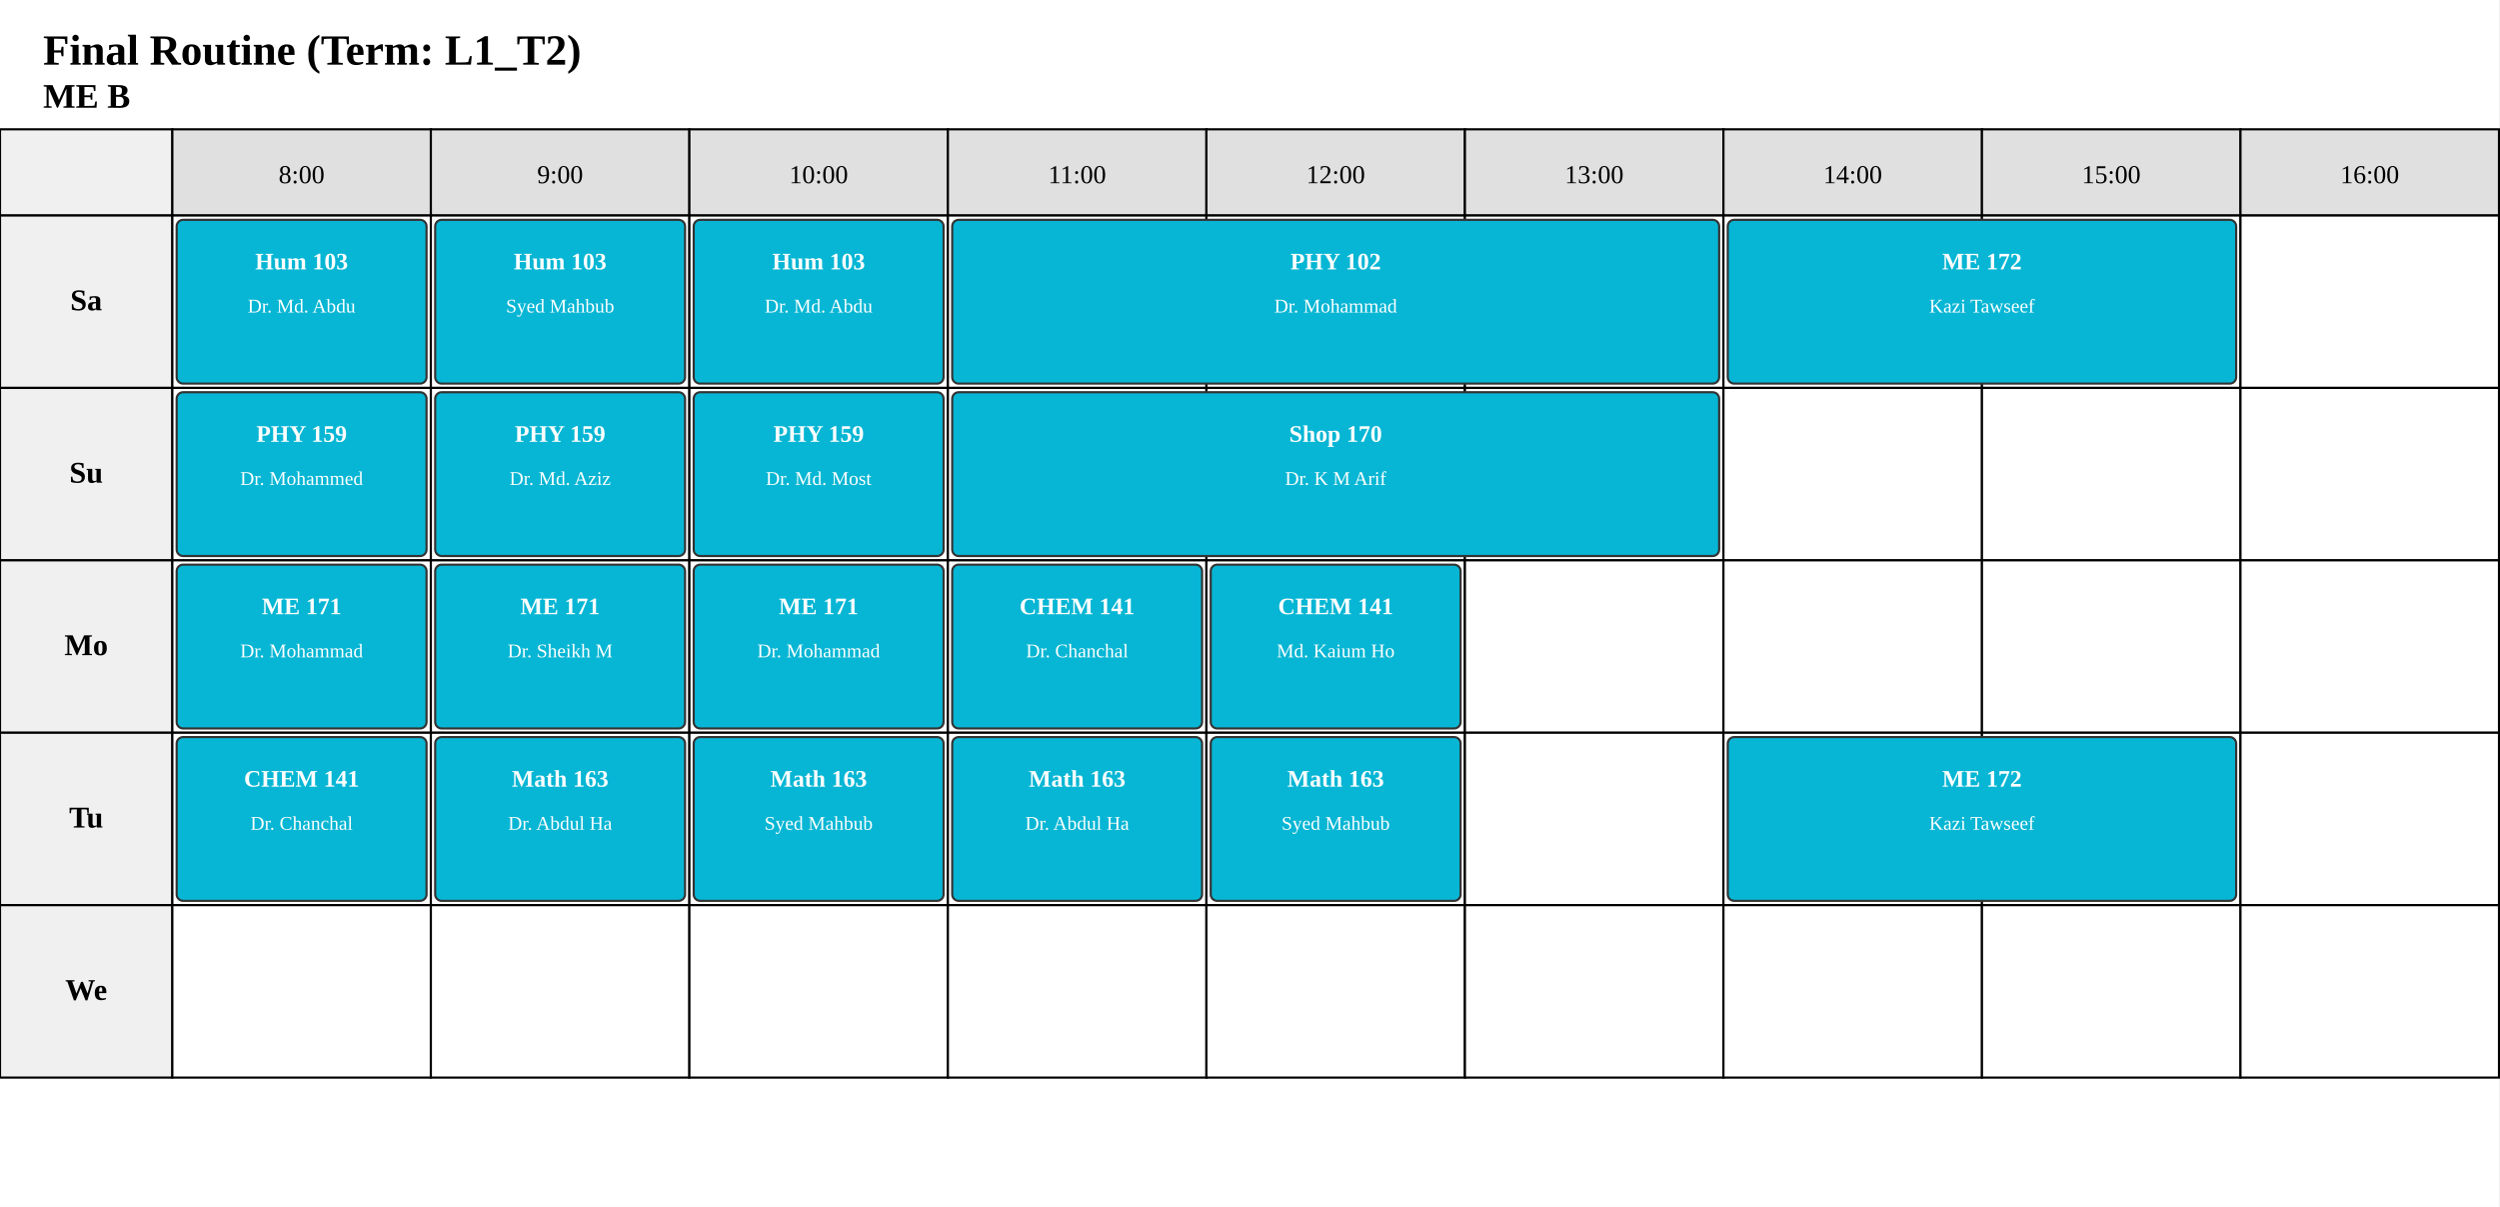
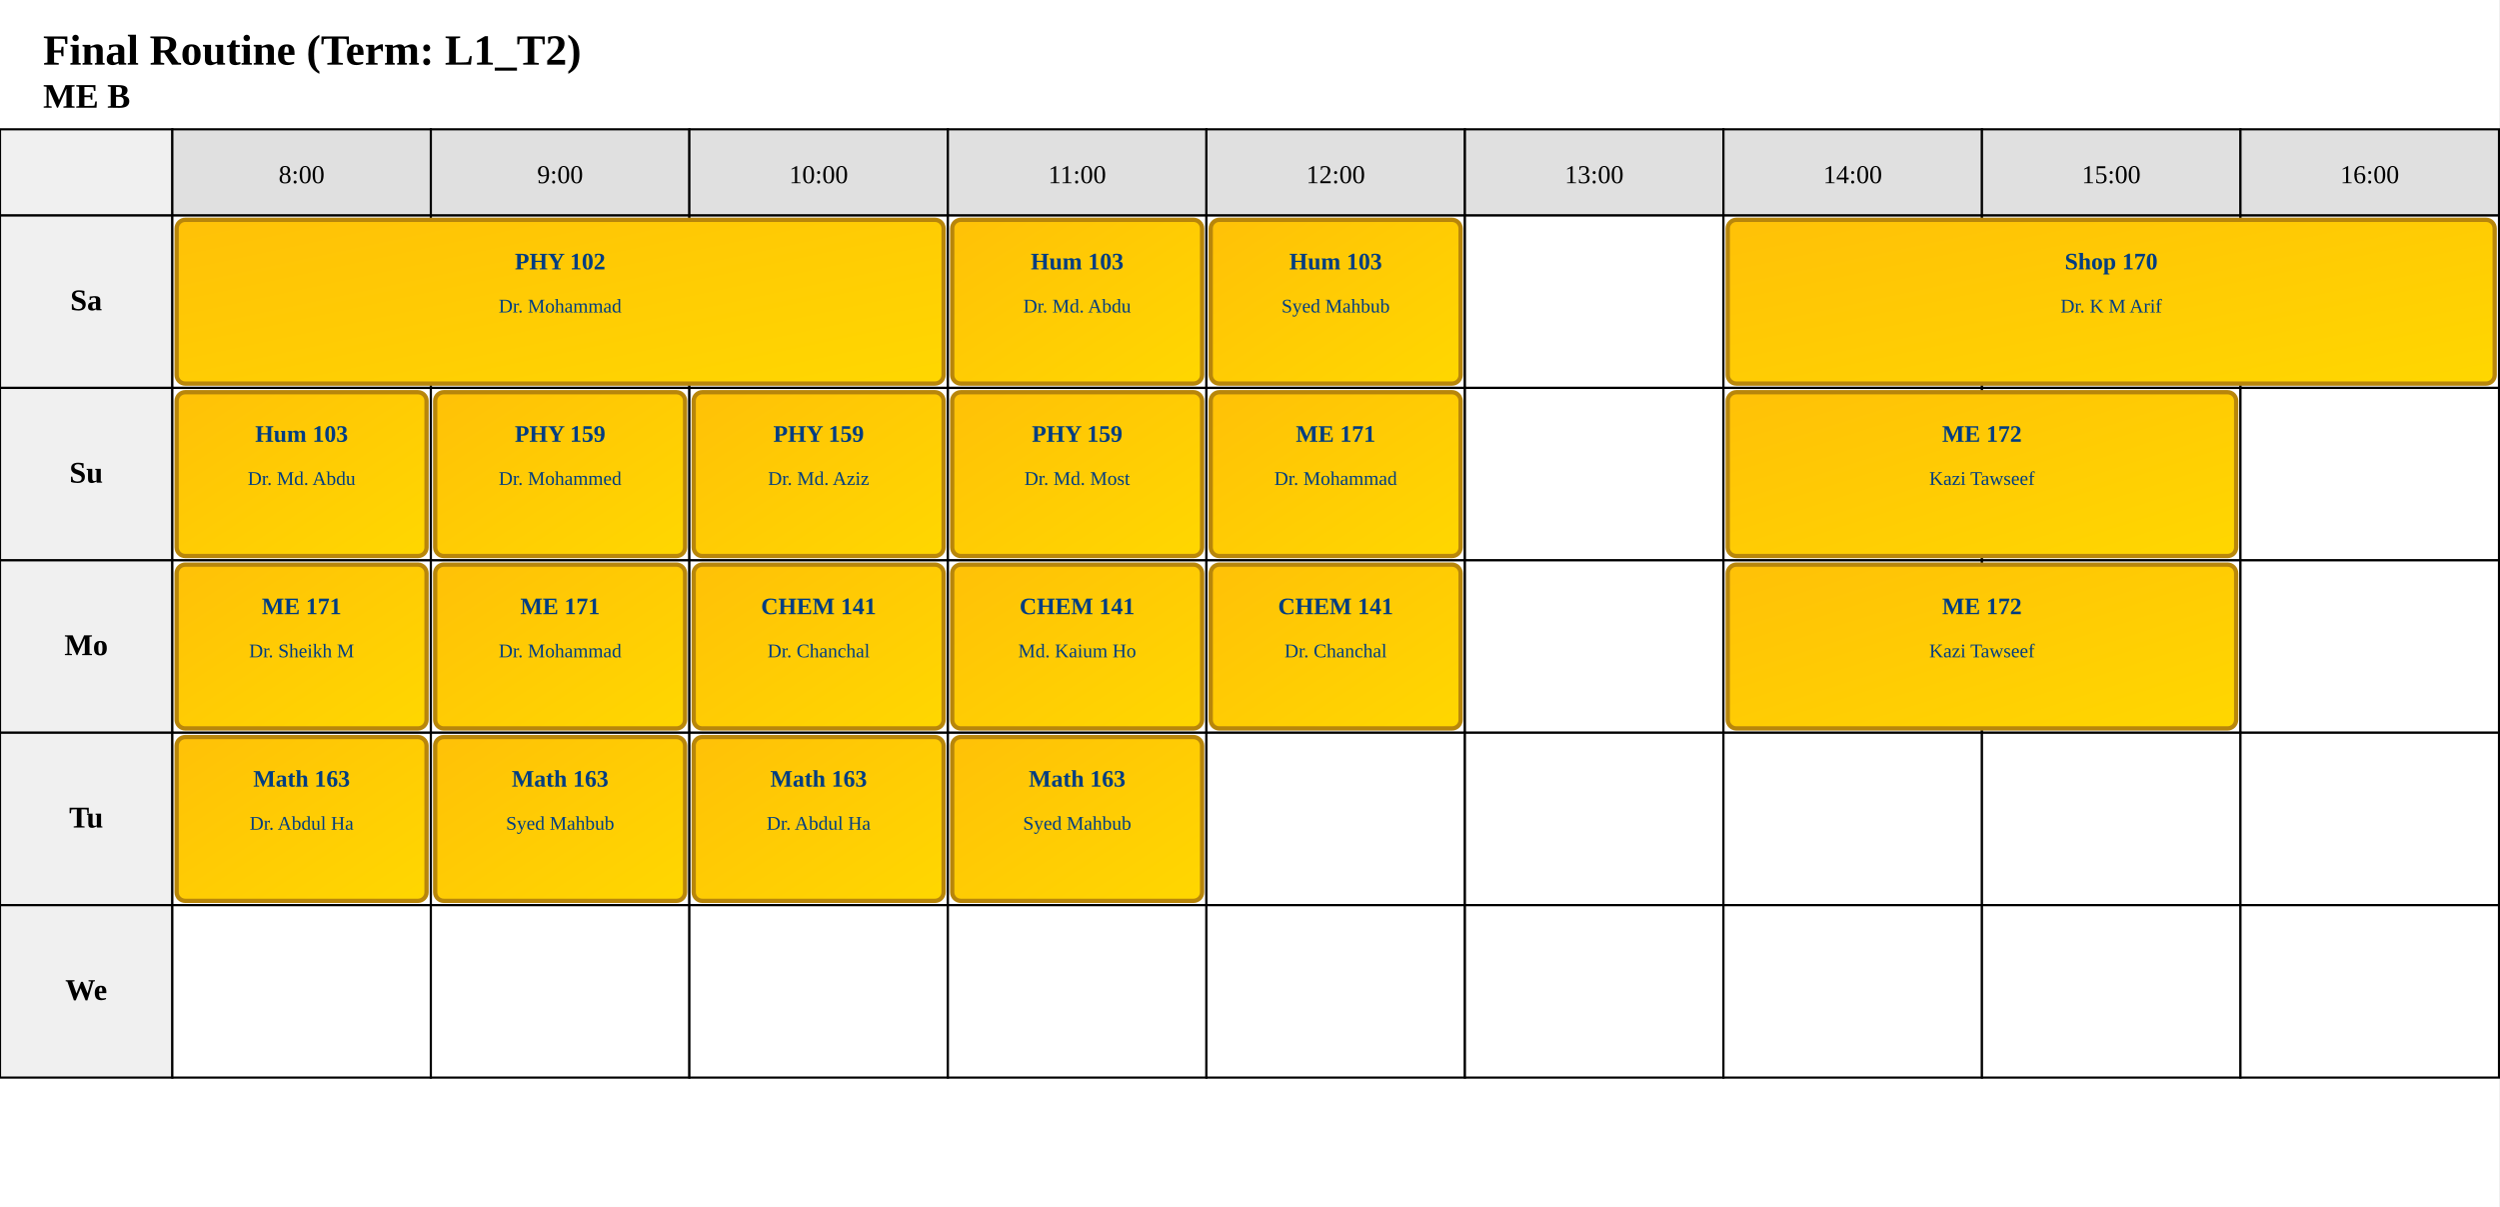
<svg xmlns="http://www.w3.org/2000/svg" width="1160" height="560">
  <rect width="1160" height="560" fill="white" />
  <text x="20" y="30" font-size="20" font-weight="bold">Final Routine (Term: L1_T2)</text>
  <text x="20" y="50" font-size="16" font-weight="bold">ME B</text>
  <rect x="0" y="60" width="80" height="40" fill="#f0f0f0" stroke="black" stroke-width="1" />
  <rect x="80" y="60" width="120" height="40" fill="#e0e0e0" stroke="black" stroke-width="1" />
  <text x="140" y="85" font-size="12" text-anchor="middle">8:00</text>
  <rect x="200" y="60" width="120" height="40" fill="#e0e0e0" stroke="black" stroke-width="1" />
  <text x="260" y="85" font-size="12" text-anchor="middle">9:00</text>
  <rect x="320" y="60" width="120" height="40" fill="#e0e0e0" stroke="black" stroke-width="1" />
  <text x="380" y="85" font-size="12" text-anchor="middle">10:00</text>
  <rect x="440" y="60" width="120" height="40" fill="#e0e0e0" stroke="black" stroke-width="1" />
  <text x="500" y="85" font-size="12" text-anchor="middle">11:00</text>
  <rect x="560" y="60" width="120" height="40" fill="#e0e0e0" stroke="black" stroke-width="1" />
  <text x="620" y="85" font-size="12" text-anchor="middle">12:00</text>
  <rect x="680" y="60" width="120" height="40" fill="#e0e0e0" stroke="black" stroke-width="1" />
  <text x="740" y="85" font-size="12" text-anchor="middle">13:00</text>
  <rect x="800" y="60" width="120" height="40" fill="#e0e0e0" stroke="black" stroke-width="1" />
  <text x="860" y="85" font-size="12" text-anchor="middle">14:00</text>
  <rect x="920" y="60" width="120" height="40" fill="#e0e0e0" stroke="black" stroke-width="1" />
  <text x="980" y="85" font-size="12" text-anchor="middle">15:00</text>
  <rect x="1040" y="60" width="120" height="40" fill="#e0e0e0" stroke="black" stroke-width="1" />
  <text x="1100" y="85" font-size="12" text-anchor="middle">16:00</text>
  <rect x="0" y="100" width="80" height="80" fill="#f0f0f0" stroke="black" stroke-width="1" />
  <text x="40" y="140" font-size="14" font-weight="bold" text-anchor="middle" dominant-baseline="middle">Sa</text>
  <rect x="80" y="100" width="120" height="80" fill="white" stroke="black" stroke-width="1" />
  <rect x="200" y="100" width="120" height="80" fill="white" stroke="black" stroke-width="1" />
  <rect x="320" y="100" width="120" height="80" fill="white" stroke="black" stroke-width="1" />
  <rect x="440" y="100" width="120" height="80" fill="white" stroke="black" stroke-width="1" />
  <rect x="560" y="100" width="120" height="80" fill="white" stroke="black" stroke-width="1" />
  <rect x="680" y="100" width="120" height="80" fill="white" stroke="black" stroke-width="1" />
  <rect x="800" y="100" width="120" height="80" fill="white" stroke="black" stroke-width="1" />
  <rect x="920" y="100" width="120" height="80" fill="white" stroke="black" stroke-width="1" />
  <rect x="1040" y="100" width="120" height="80" fill="white" stroke="black" stroke-width="1" />
-   <rect x="442" y="102" width="356" height="76" fill="#06B6D4" stroke="#333" stroke-width="1" rx="3" />
-   <text x="620" y="125" font-size="11" font-weight="bold" fill="white" text-anchor="middle">PHY 102</text>
-   <text x="620" y="145" font-size="9" fill="white" text-anchor="middle">Dr. Mohammad</text>
-   <rect x="82" y="102" width="116" height="76" fill="#06B6D4" stroke="#333" stroke-width="1" rx="3" />
-   <text x="140" y="125" font-size="11" font-weight="bold" fill="white" text-anchor="middle">Hum 103</text>
-   <text x="140" y="145" font-size="9" fill="white" text-anchor="middle">Dr. Md. Abdu</text>
-   <rect x="202" y="102" width="116" height="76" fill="#06B6D4" stroke="#333" stroke-width="1" rx="3" />
-   <text x="260" y="125" font-size="11" font-weight="bold" fill="white" text-anchor="middle">Hum 103</text>
-   <text x="260" y="145" font-size="9" fill="white" text-anchor="middle"> Syed Mahbub</text>
-   <rect x="322" y="102" width="116" height="76" fill="#06B6D4" stroke="#333" stroke-width="1" rx="3" />
-   <text x="380" y="125" font-size="11" font-weight="bold" fill="white" text-anchor="middle">Hum 103</text>
-   <text x="380" y="145" font-size="9" fill="white" text-anchor="middle">Dr. Md. Abdu</text>
-   <rect x="802" y="102" width="236" height="76" fill="#06B6D4" stroke="#333" stroke-width="1" rx="3" />
-   <text x="920" y="125" font-size="11" font-weight="bold" fill="white" text-anchor="middle">ME 172</text>
-   <text x="920" y="145" font-size="9" fill="white" text-anchor="middle">Kazi Tawseef</text>
+   <defs>
+     <linearGradient id="goldGrad" x1="0%" y1="0%" x2="100%" y2="100%">
+       <stop offset="0%" style="stop-color:#FFC107;stop-opacity:1" />
+       <stop offset="100%" style="stop-color:#FFD700;stop-opacity:1" />
+     </linearGradient>
+   </defs>
+   <rect x="82" y="102" width="356" height="76" fill="url(#goldGrad)" stroke="#B8860B" stroke-width="2" rx="4" />
+   <text x="260" y="125" font-size="11" font-weight="bold" fill="#003d82" text-anchor="middle">PHY 102</text>
+   <text x="260" y="145" font-size="9" fill="#003d82" text-anchor="middle">Dr. Mohammad</text>
+   <defs>
+     <linearGradient id="goldGrad" x1="0%" y1="0%" x2="100%" y2="100%">
+       <stop offset="0%" style="stop-color:#FFC107;stop-opacity:1" />
+       <stop offset="100%" style="stop-color:#FFD700;stop-opacity:1" />
+     </linearGradient>
+   </defs>
+   <rect x="442" y="102" width="116" height="76" fill="url(#goldGrad)" stroke="#B8860B" stroke-width="2" rx="4" />
+   <text x="500" y="125" font-size="11" font-weight="bold" fill="#003d82" text-anchor="middle">Hum 103</text>
+   <text x="500" y="145" font-size="9" fill="#003d82" text-anchor="middle">Dr. Md. Abdu</text>
+   <defs>
+     <linearGradient id="goldGrad" x1="0%" y1="0%" x2="100%" y2="100%">
+       <stop offset="0%" style="stop-color:#FFC107;stop-opacity:1" />
+       <stop offset="100%" style="stop-color:#FFD700;stop-opacity:1" />
+     </linearGradient>
+   </defs>
+   <rect x="562" y="102" width="116" height="76" fill="url(#goldGrad)" stroke="#B8860B" stroke-width="2" rx="4" />
+   <text x="620" y="125" font-size="11" font-weight="bold" fill="#003d82" text-anchor="middle">Hum 103</text>
+   <text x="620" y="145" font-size="9" fill="#003d82" text-anchor="middle"> Syed Mahbub</text>
+   <defs>
+     <linearGradient id="goldGrad" x1="0%" y1="0%" x2="100%" y2="100%">
+       <stop offset="0%" style="stop-color:#FFC107;stop-opacity:1" />
+       <stop offset="100%" style="stop-color:#FFD700;stop-opacity:1" />
+     </linearGradient>
+   </defs>
+   <rect x="802" y="102" width="356" height="76" fill="url(#goldGrad)" stroke="#B8860B" stroke-width="2" rx="4" />
+   <text x="980" y="125" font-size="11" font-weight="bold" fill="#003d82" text-anchor="middle">Shop 170</text>
+   <text x="980" y="145" font-size="9" fill="#003d82" text-anchor="middle">Dr. K M Arif</text>
  <rect x="0" y="180" width="80" height="80" fill="#f0f0f0" stroke="black" stroke-width="1" />
  <text x="40" y="220" font-size="14" font-weight="bold" text-anchor="middle" dominant-baseline="middle">Su</text>
  <rect x="80" y="180" width="120" height="80" fill="white" stroke="black" stroke-width="1" />
  <rect x="200" y="180" width="120" height="80" fill="white" stroke="black" stroke-width="1" />
  <rect x="320" y="180" width="120" height="80" fill="white" stroke="black" stroke-width="1" />
  <rect x="440" y="180" width="120" height="80" fill="white" stroke="black" stroke-width="1" />
  <rect x="560" y="180" width="120" height="80" fill="white" stroke="black" stroke-width="1" />
  <rect x="680" y="180" width="120" height="80" fill="white" stroke="black" stroke-width="1" />
  <rect x="800" y="180" width="120" height="80" fill="white" stroke="black" stroke-width="1" />
  <rect x="920" y="180" width="120" height="80" fill="white" stroke="black" stroke-width="1" />
  <rect x="1040" y="180" width="120" height="80" fill="white" stroke="black" stroke-width="1" />
-   <rect x="82" y="182" width="116" height="76" fill="#06B6D4" stroke="#333" stroke-width="1" rx="3" />
-   <text x="140" y="205" font-size="11" font-weight="bold" fill="white" text-anchor="middle">PHY 159</text>
-   <text x="140" y="225" font-size="9" fill="white" text-anchor="middle">Dr. Mohammed</text>
-   <rect x="202" y="182" width="116" height="76" fill="#06B6D4" stroke="#333" stroke-width="1" rx="3" />
-   <text x="260" y="205" font-size="11" font-weight="bold" fill="white" text-anchor="middle">PHY 159</text>
-   <text x="260" y="225" font-size="9" fill="white" text-anchor="middle">Dr. Md. Aziz</text>
-   <rect x="322" y="182" width="116" height="76" fill="#06B6D4" stroke="#333" stroke-width="1" rx="3" />
-   <text x="380" y="205" font-size="11" font-weight="bold" fill="white" text-anchor="middle">PHY 159</text>
-   <text x="380" y="225" font-size="9" fill="white" text-anchor="middle">Dr. Md. Most</text>
-   <rect x="442" y="182" width="356" height="76" fill="#06B6D4" stroke="#333" stroke-width="1" rx="3" />
-   <text x="620" y="205" font-size="11" font-weight="bold" fill="white" text-anchor="middle">Shop 170</text>
-   <text x="620" y="225" font-size="9" fill="white" text-anchor="middle">Dr. K M Arif</text>
+   <defs>
+     <linearGradient id="goldGrad" x1="0%" y1="0%" x2="100%" y2="100%">
+       <stop offset="0%" style="stop-color:#FFC107;stop-opacity:1" />
+       <stop offset="100%" style="stop-color:#FFD700;stop-opacity:1" />
+     </linearGradient>
+   </defs>
+   <rect x="82" y="182" width="116" height="76" fill="url(#goldGrad)" stroke="#B8860B" stroke-width="2" rx="4" />
+   <text x="140" y="205" font-size="11" font-weight="bold" fill="#003d82" text-anchor="middle">Hum 103</text>
+   <text x="140" y="225" font-size="9" fill="#003d82" text-anchor="middle">Dr. Md. Abdu</text>
+   <defs>
+     <linearGradient id="goldGrad" x1="0%" y1="0%" x2="100%" y2="100%">
+       <stop offset="0%" style="stop-color:#FFC107;stop-opacity:1" />
+       <stop offset="100%" style="stop-color:#FFD700;stop-opacity:1" />
+     </linearGradient>
+   </defs>
+   <rect x="202" y="182" width="116" height="76" fill="url(#goldGrad)" stroke="#B8860B" stroke-width="2" rx="4" />
+   <text x="260" y="205" font-size="11" font-weight="bold" fill="#003d82" text-anchor="middle">PHY 159</text>
+   <text x="260" y="225" font-size="9" fill="#003d82" text-anchor="middle">Dr. Mohammed</text>
+   <defs>
+     <linearGradient id="goldGrad" x1="0%" y1="0%" x2="100%" y2="100%">
+       <stop offset="0%" style="stop-color:#FFC107;stop-opacity:1" />
+       <stop offset="100%" style="stop-color:#FFD700;stop-opacity:1" />
+     </linearGradient>
+   </defs>
+   <rect x="322" y="182" width="116" height="76" fill="url(#goldGrad)" stroke="#B8860B" stroke-width="2" rx="4" />
+   <text x="380" y="205" font-size="11" font-weight="bold" fill="#003d82" text-anchor="middle">PHY 159</text>
+   <text x="380" y="225" font-size="9" fill="#003d82" text-anchor="middle">Dr. Md. Aziz</text>
+   <defs>
+     <linearGradient id="goldGrad" x1="0%" y1="0%" x2="100%" y2="100%">
+       <stop offset="0%" style="stop-color:#FFC107;stop-opacity:1" />
+       <stop offset="100%" style="stop-color:#FFD700;stop-opacity:1" />
+     </linearGradient>
+   </defs>
+   <rect x="442" y="182" width="116" height="76" fill="url(#goldGrad)" stroke="#B8860B" stroke-width="2" rx="4" />
+   <text x="500" y="205" font-size="11" font-weight="bold" fill="#003d82" text-anchor="middle">PHY 159</text>
+   <text x="500" y="225" font-size="9" fill="#003d82" text-anchor="middle">Dr. Md. Most</text>
+   <defs>
+     <linearGradient id="goldGrad" x1="0%" y1="0%" x2="100%" y2="100%">
+       <stop offset="0%" style="stop-color:#FFC107;stop-opacity:1" />
+       <stop offset="100%" style="stop-color:#FFD700;stop-opacity:1" />
+     </linearGradient>
+   </defs>
+   <rect x="562" y="182" width="116" height="76" fill="url(#goldGrad)" stroke="#B8860B" stroke-width="2" rx="4" />
+   <text x="620" y="205" font-size="11" font-weight="bold" fill="#003d82" text-anchor="middle">ME 171</text>
+   <text x="620" y="225" font-size="9" fill="#003d82" text-anchor="middle">Dr. Mohammad</text>
+   <defs>
+     <linearGradient id="goldGrad" x1="0%" y1="0%" x2="100%" y2="100%">
+       <stop offset="0%" style="stop-color:#FFC107;stop-opacity:1" />
+       <stop offset="100%" style="stop-color:#FFD700;stop-opacity:1" />
+     </linearGradient>
+   </defs>
+   <rect x="802" y="182" width="236" height="76" fill="url(#goldGrad)" stroke="#B8860B" stroke-width="2" rx="4" />
+   <text x="920" y="205" font-size="11" font-weight="bold" fill="#003d82" text-anchor="middle">ME 172</text>
+   <text x="920" y="225" font-size="9" fill="#003d82" text-anchor="middle">Kazi Tawseef</text>
  <rect x="0" y="260" width="80" height="80" fill="#f0f0f0" stroke="black" stroke-width="1" />
  <text x="40" y="300" font-size="14" font-weight="bold" text-anchor="middle" dominant-baseline="middle">Mo</text>
  <rect x="80" y="260" width="120" height="80" fill="white" stroke="black" stroke-width="1" />
  <rect x="200" y="260" width="120" height="80" fill="white" stroke="black" stroke-width="1" />
  <rect x="320" y="260" width="120" height="80" fill="white" stroke="black" stroke-width="1" />
  <rect x="440" y="260" width="120" height="80" fill="white" stroke="black" stroke-width="1" />
  <rect x="560" y="260" width="120" height="80" fill="white" stroke="black" stroke-width="1" />
  <rect x="680" y="260" width="120" height="80" fill="white" stroke="black" stroke-width="1" />
  <rect x="800" y="260" width="120" height="80" fill="white" stroke="black" stroke-width="1" />
  <rect x="920" y="260" width="120" height="80" fill="white" stroke="black" stroke-width="1" />
  <rect x="1040" y="260" width="120" height="80" fill="white" stroke="black" stroke-width="1" />
-   <rect x="82" y="262" width="116" height="76" fill="#06B6D4" stroke="#333" stroke-width="1" rx="3" />
-   <text x="140" y="285" font-size="11" font-weight="bold" fill="white" text-anchor="middle">ME 171</text>
-   <text x="140" y="305" font-size="9" fill="white" text-anchor="middle">Dr. Mohammad</text>
-   <rect x="202" y="262" width="116" height="76" fill="#06B6D4" stroke="#333" stroke-width="1" rx="3" />
-   <text x="260" y="285" font-size="11" font-weight="bold" fill="white" text-anchor="middle">ME 171</text>
-   <text x="260" y="305" font-size="9" fill="white" text-anchor="middle">Dr. Sheikh M</text>
-   <rect x="322" y="262" width="116" height="76" fill="#06B6D4" stroke="#333" stroke-width="1" rx="3" />
-   <text x="380" y="285" font-size="11" font-weight="bold" fill="white" text-anchor="middle">ME 171</text>
-   <text x="380" y="305" font-size="9" fill="white" text-anchor="middle">Dr. Mohammad</text>
-   <rect x="442" y="262" width="116" height="76" fill="#06B6D4" stroke="#333" stroke-width="1" rx="3" />
-   <text x="500" y="285" font-size="11" font-weight="bold" fill="white" text-anchor="middle">CHEM 141</text>
-   <text x="500" y="305" font-size="9" fill="white" text-anchor="middle">Dr. Chanchal</text>
-   <rect x="562" y="262" width="116" height="76" fill="#06B6D4" stroke="#333" stroke-width="1" rx="3" />
-   <text x="620" y="285" font-size="11" font-weight="bold" fill="white" text-anchor="middle">CHEM 141</text>
-   <text x="620" y="305" font-size="9" fill="white" text-anchor="middle">Md. Kaium Ho</text>
+   <defs>
+     <linearGradient id="goldGrad" x1="0%" y1="0%" x2="100%" y2="100%">
+       <stop offset="0%" style="stop-color:#FFC107;stop-opacity:1" />
+       <stop offset="100%" style="stop-color:#FFD700;stop-opacity:1" />
+     </linearGradient>
+   </defs>
+   <rect x="82" y="262" width="116" height="76" fill="url(#goldGrad)" stroke="#B8860B" stroke-width="2" rx="4" />
+   <text x="140" y="285" font-size="11" font-weight="bold" fill="#003d82" text-anchor="middle">ME 171</text>
+   <text x="140" y="305" font-size="9" fill="#003d82" text-anchor="middle">Dr. Sheikh M</text>
+   <defs>
+     <linearGradient id="goldGrad" x1="0%" y1="0%" x2="100%" y2="100%">
+       <stop offset="0%" style="stop-color:#FFC107;stop-opacity:1" />
+       <stop offset="100%" style="stop-color:#FFD700;stop-opacity:1" />
+     </linearGradient>
+   </defs>
+   <rect x="202" y="262" width="116" height="76" fill="url(#goldGrad)" stroke="#B8860B" stroke-width="2" rx="4" />
+   <text x="260" y="285" font-size="11" font-weight="bold" fill="#003d82" text-anchor="middle">ME 171</text>
+   <text x="260" y="305" font-size="9" fill="#003d82" text-anchor="middle">Dr. Mohammad</text>
+   <defs>
+     <linearGradient id="goldGrad" x1="0%" y1="0%" x2="100%" y2="100%">
+       <stop offset="0%" style="stop-color:#FFC107;stop-opacity:1" />
+       <stop offset="100%" style="stop-color:#FFD700;stop-opacity:1" />
+     </linearGradient>
+   </defs>
+   <rect x="322" y="262" width="116" height="76" fill="url(#goldGrad)" stroke="#B8860B" stroke-width="2" rx="4" />
+   <text x="380" y="285" font-size="11" font-weight="bold" fill="#003d82" text-anchor="middle">CHEM 141</text>
+   <text x="380" y="305" font-size="9" fill="#003d82" text-anchor="middle">Dr. Chanchal</text>
+   <defs>
+     <linearGradient id="goldGrad" x1="0%" y1="0%" x2="100%" y2="100%">
+       <stop offset="0%" style="stop-color:#FFC107;stop-opacity:1" />
+       <stop offset="100%" style="stop-color:#FFD700;stop-opacity:1" />
+     </linearGradient>
+   </defs>
+   <rect x="442" y="262" width="116" height="76" fill="url(#goldGrad)" stroke="#B8860B" stroke-width="2" rx="4" />
+   <text x="500" y="285" font-size="11" font-weight="bold" fill="#003d82" text-anchor="middle">CHEM 141</text>
+   <text x="500" y="305" font-size="9" fill="#003d82" text-anchor="middle">Md. Kaium Ho</text>
+   <defs>
+     <linearGradient id="goldGrad" x1="0%" y1="0%" x2="100%" y2="100%">
+       <stop offset="0%" style="stop-color:#FFC107;stop-opacity:1" />
+       <stop offset="100%" style="stop-color:#FFD700;stop-opacity:1" />
+     </linearGradient>
+   </defs>
+   <rect x="562" y="262" width="116" height="76" fill="url(#goldGrad)" stroke="#B8860B" stroke-width="2" rx="4" />
+   <text x="620" y="285" font-size="11" font-weight="bold" fill="#003d82" text-anchor="middle">CHEM 141</text>
+   <text x="620" y="305" font-size="9" fill="#003d82" text-anchor="middle">Dr. Chanchal</text>
+   <defs>
+     <linearGradient id="goldGrad" x1="0%" y1="0%" x2="100%" y2="100%">
+       <stop offset="0%" style="stop-color:#FFC107;stop-opacity:1" />
+       <stop offset="100%" style="stop-color:#FFD700;stop-opacity:1" />
+     </linearGradient>
+   </defs>
+   <rect x="802" y="262" width="236" height="76" fill="url(#goldGrad)" stroke="#B8860B" stroke-width="2" rx="4" />
+   <text x="920" y="285" font-size="11" font-weight="bold" fill="#003d82" text-anchor="middle">ME 172</text>
+   <text x="920" y="305" font-size="9" fill="#003d82" text-anchor="middle">Kazi Tawseef</text>
  <rect x="0" y="340" width="80" height="80" fill="#f0f0f0" stroke="black" stroke-width="1" />
  <text x="40" y="380" font-size="14" font-weight="bold" text-anchor="middle" dominant-baseline="middle">Tu</text>
  <rect x="80" y="340" width="120" height="80" fill="white" stroke="black" stroke-width="1" />
  <rect x="200" y="340" width="120" height="80" fill="white" stroke="black" stroke-width="1" />
  <rect x="320" y="340" width="120" height="80" fill="white" stroke="black" stroke-width="1" />
  <rect x="440" y="340" width="120" height="80" fill="white" stroke="black" stroke-width="1" />
  <rect x="560" y="340" width="120" height="80" fill="white" stroke="black" stroke-width="1" />
  <rect x="680" y="340" width="120" height="80" fill="white" stroke="black" stroke-width="1" />
  <rect x="800" y="340" width="120" height="80" fill="white" stroke="black" stroke-width="1" />
  <rect x="920" y="340" width="120" height="80" fill="white" stroke="black" stroke-width="1" />
  <rect x="1040" y="340" width="120" height="80" fill="white" stroke="black" stroke-width="1" />
-   <rect x="82" y="342" width="116" height="76" fill="#06B6D4" stroke="#333" stroke-width="1" rx="3" />
-   <text x="140" y="365" font-size="11" font-weight="bold" fill="white" text-anchor="middle">CHEM 141</text>
-   <text x="140" y="385" font-size="9" fill="white" text-anchor="middle">Dr. Chanchal</text>
-   <rect x="202" y="342" width="116" height="76" fill="#06B6D4" stroke="#333" stroke-width="1" rx="3" />
-   <text x="260" y="365" font-size="11" font-weight="bold" fill="white" text-anchor="middle">Math 163</text>
-   <text x="260" y="385" font-size="9" fill="white" text-anchor="middle">Dr. Abdul Ha</text>
-   <rect x="322" y="342" width="116" height="76" fill="#06B6D4" stroke="#333" stroke-width="1" rx="3" />
-   <text x="380" y="365" font-size="11" font-weight="bold" fill="white" text-anchor="middle">Math 163</text>
-   <text x="380" y="385" font-size="9" fill="white" text-anchor="middle"> Syed Mahbub</text>
-   <rect x="442" y="342" width="116" height="76" fill="#06B6D4" stroke="#333" stroke-width="1" rx="3" />
-   <text x="500" y="365" font-size="11" font-weight="bold" fill="white" text-anchor="middle">Math 163</text>
-   <text x="500" y="385" font-size="9" fill="white" text-anchor="middle">Dr. Abdul Ha</text>
-   <rect x="562" y="342" width="116" height="76" fill="#06B6D4" stroke="#333" stroke-width="1" rx="3" />
-   <text x="620" y="365" font-size="11" font-weight="bold" fill="white" text-anchor="middle">Math 163</text>
-   <text x="620" y="385" font-size="9" fill="white" text-anchor="middle"> Syed Mahbub</text>
-   <rect x="802" y="342" width="236" height="76" fill="#06B6D4" stroke="#333" stroke-width="1" rx="3" />
-   <text x="920" y="365" font-size="11" font-weight="bold" fill="white" text-anchor="middle">ME 172</text>
-   <text x="920" y="385" font-size="9" fill="white" text-anchor="middle">Kazi Tawseef</text>
+   <defs>
+     <linearGradient id="goldGrad" x1="0%" y1="0%" x2="100%" y2="100%">
+       <stop offset="0%" style="stop-color:#FFC107;stop-opacity:1" />
+       <stop offset="100%" style="stop-color:#FFD700;stop-opacity:1" />
+     </linearGradient>
+   </defs>
+   <rect x="82" y="342" width="116" height="76" fill="url(#goldGrad)" stroke="#B8860B" stroke-width="2" rx="4" />
+   <text x="140" y="365" font-size="11" font-weight="bold" fill="#003d82" text-anchor="middle">Math 163</text>
+   <text x="140" y="385" font-size="9" fill="#003d82" text-anchor="middle">Dr. Abdul Ha</text>
+   <defs>
+     <linearGradient id="goldGrad" x1="0%" y1="0%" x2="100%" y2="100%">
+       <stop offset="0%" style="stop-color:#FFC107;stop-opacity:1" />
+       <stop offset="100%" style="stop-color:#FFD700;stop-opacity:1" />
+     </linearGradient>
+   </defs>
+   <rect x="202" y="342" width="116" height="76" fill="url(#goldGrad)" stroke="#B8860B" stroke-width="2" rx="4" />
+   <text x="260" y="365" font-size="11" font-weight="bold" fill="#003d82" text-anchor="middle">Math 163</text>
+   <text x="260" y="385" font-size="9" fill="#003d82" text-anchor="middle"> Syed Mahbub</text>
+   <defs>
+     <linearGradient id="goldGrad" x1="0%" y1="0%" x2="100%" y2="100%">
+       <stop offset="0%" style="stop-color:#FFC107;stop-opacity:1" />
+       <stop offset="100%" style="stop-color:#FFD700;stop-opacity:1" />
+     </linearGradient>
+   </defs>
+   <rect x="322" y="342" width="116" height="76" fill="url(#goldGrad)" stroke="#B8860B" stroke-width="2" rx="4" />
+   <text x="380" y="365" font-size="11" font-weight="bold" fill="#003d82" text-anchor="middle">Math 163</text>
+   <text x="380" y="385" font-size="9" fill="#003d82" text-anchor="middle">Dr. Abdul Ha</text>
+   <defs>
+     <linearGradient id="goldGrad" x1="0%" y1="0%" x2="100%" y2="100%">
+       <stop offset="0%" style="stop-color:#FFC107;stop-opacity:1" />
+       <stop offset="100%" style="stop-color:#FFD700;stop-opacity:1" />
+     </linearGradient>
+   </defs>
+   <rect x="442" y="342" width="116" height="76" fill="url(#goldGrad)" stroke="#B8860B" stroke-width="2" rx="4" />
+   <text x="500" y="365" font-size="11" font-weight="bold" fill="#003d82" text-anchor="middle">Math 163</text>
+   <text x="500" y="385" font-size="9" fill="#003d82" text-anchor="middle"> Syed Mahbub</text>
  <rect x="0" y="420" width="80" height="80" fill="#f0f0f0" stroke="black" stroke-width="1" />
  <text x="40" y="460" font-size="14" font-weight="bold" text-anchor="middle" dominant-baseline="middle">We</text>
  <rect x="80" y="420" width="120" height="80" fill="white" stroke="black" stroke-width="1" />
  <rect x="200" y="420" width="120" height="80" fill="white" stroke="black" stroke-width="1" />
  <rect x="320" y="420" width="120" height="80" fill="white" stroke="black" stroke-width="1" />
  <rect x="440" y="420" width="120" height="80" fill="white" stroke="black" stroke-width="1" />
  <rect x="560" y="420" width="120" height="80" fill="white" stroke="black" stroke-width="1" />
  <rect x="680" y="420" width="120" height="80" fill="white" stroke="black" stroke-width="1" />
  <rect x="800" y="420" width="120" height="80" fill="white" stroke="black" stroke-width="1" />
  <rect x="920" y="420" width="120" height="80" fill="white" stroke="black" stroke-width="1" />
  <rect x="1040" y="420" width="120" height="80" fill="white" stroke="black" stroke-width="1" />
</svg>
